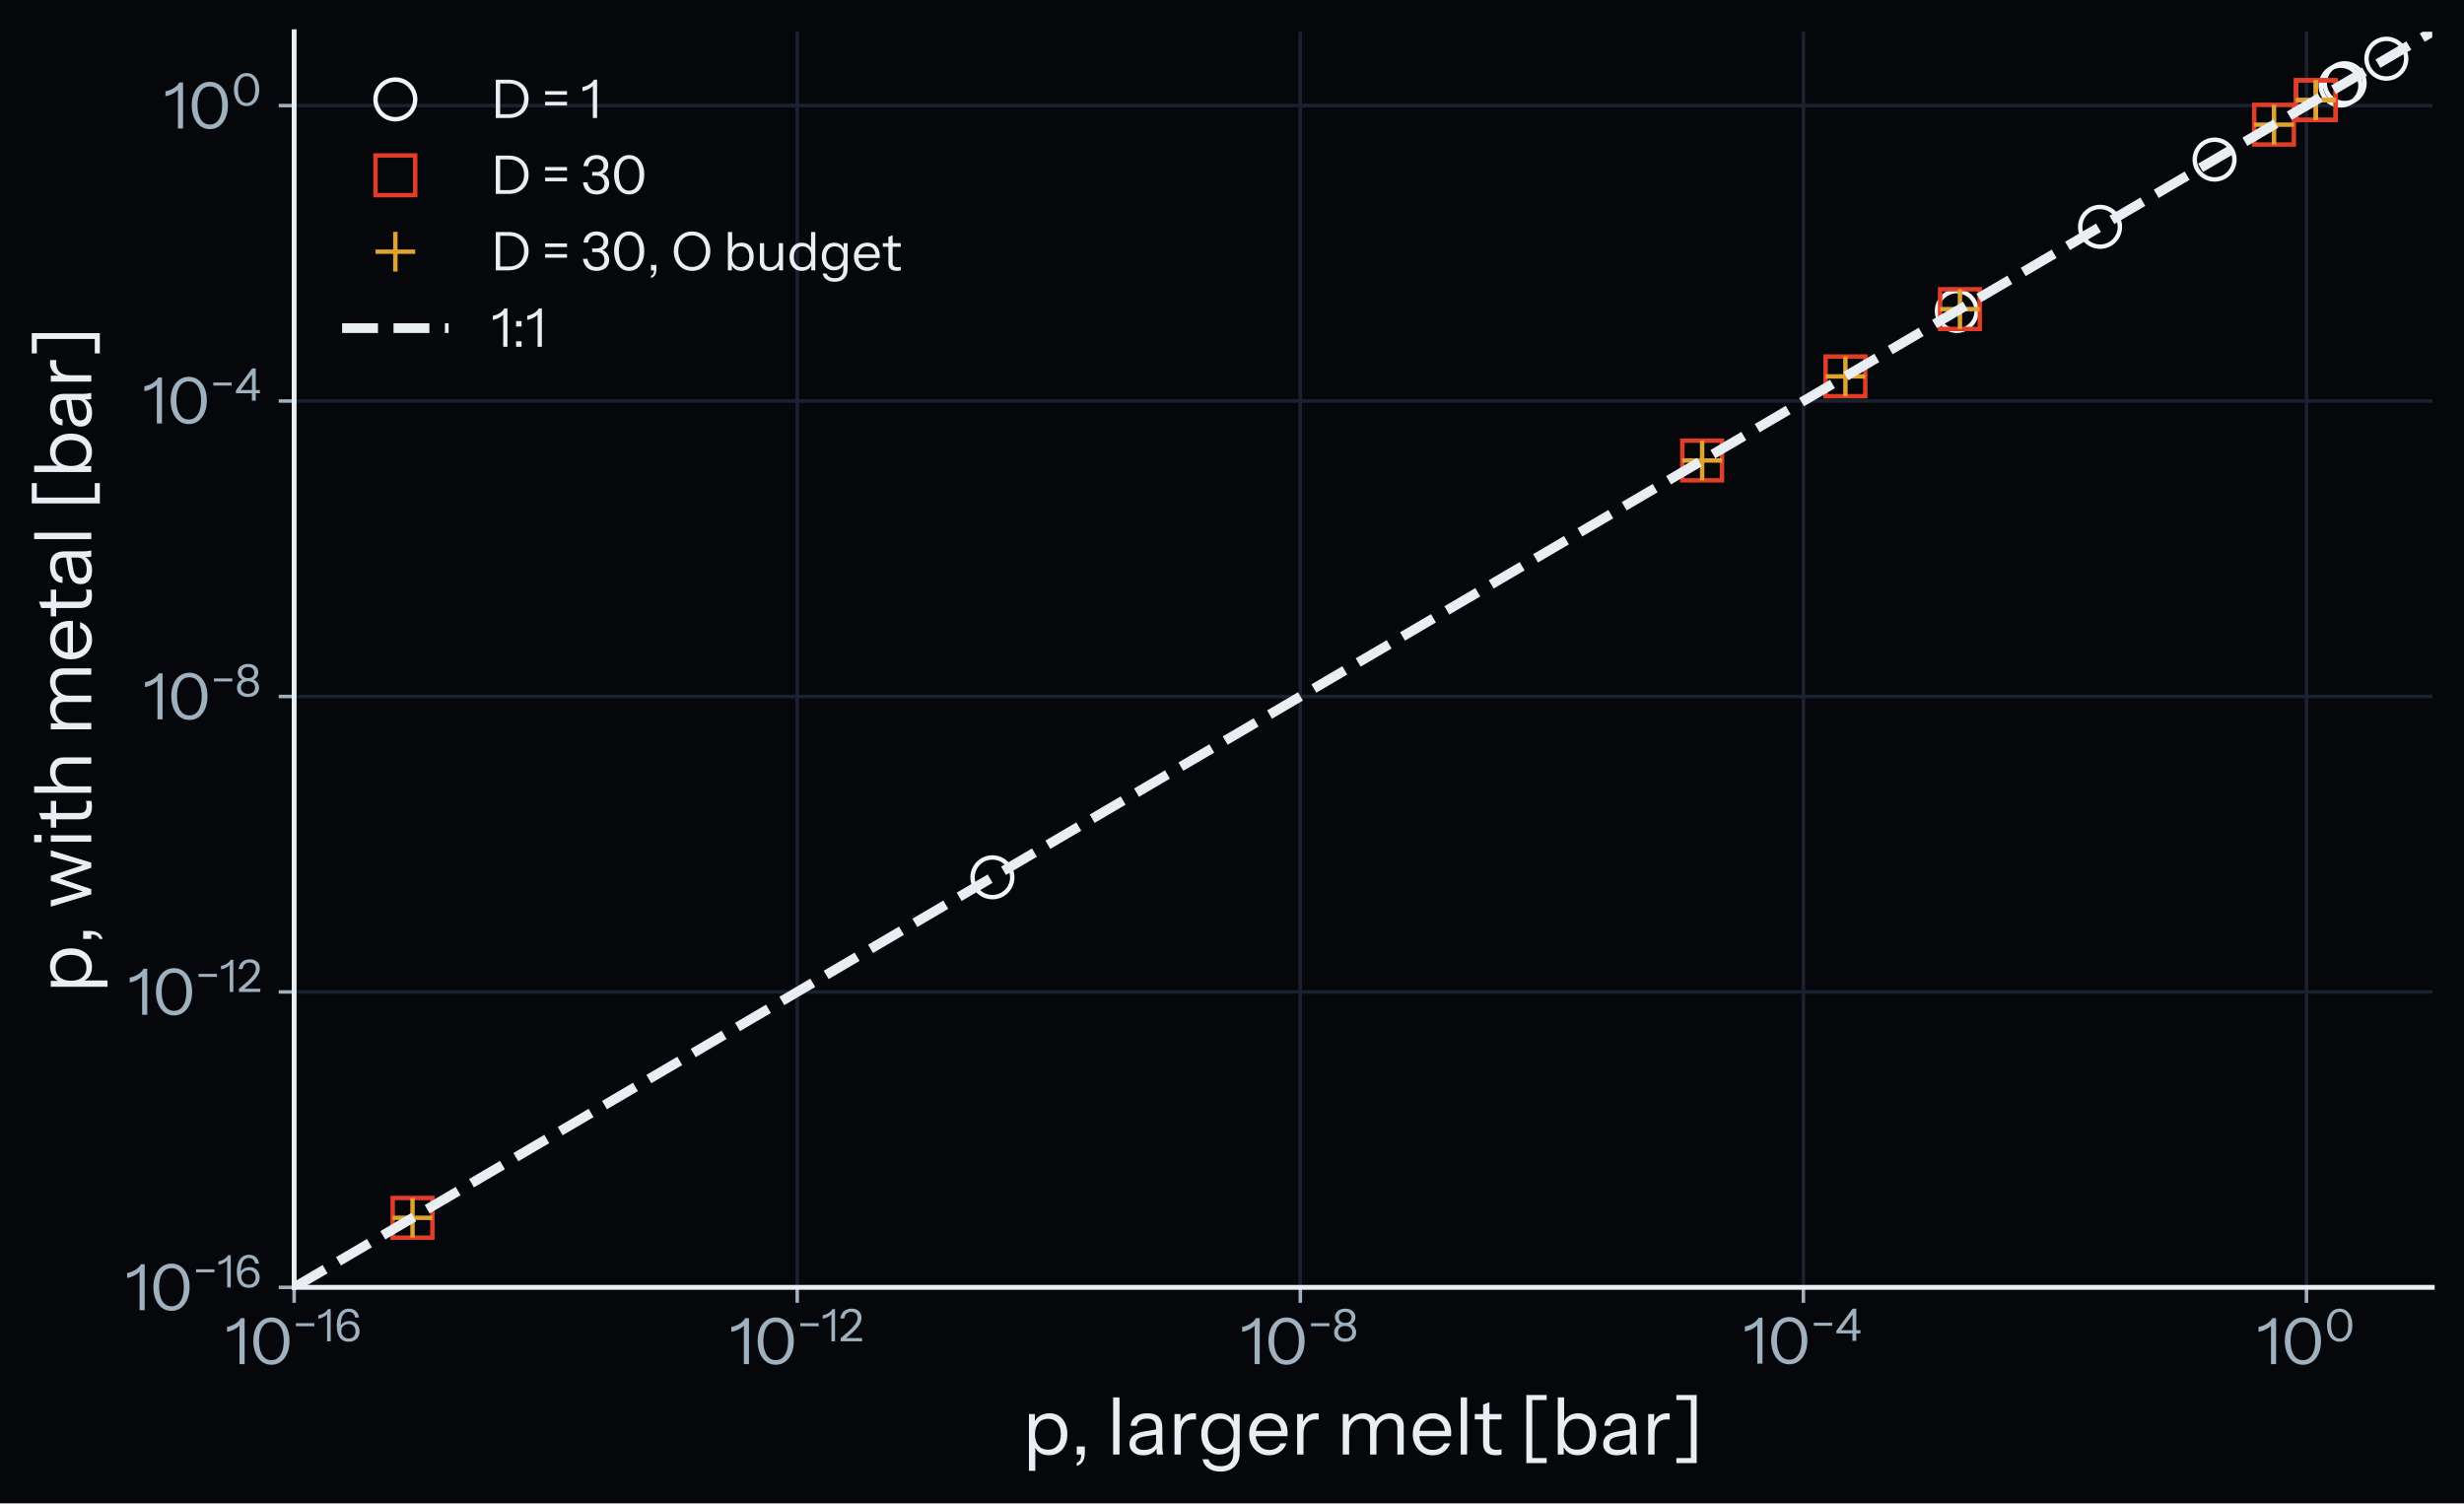
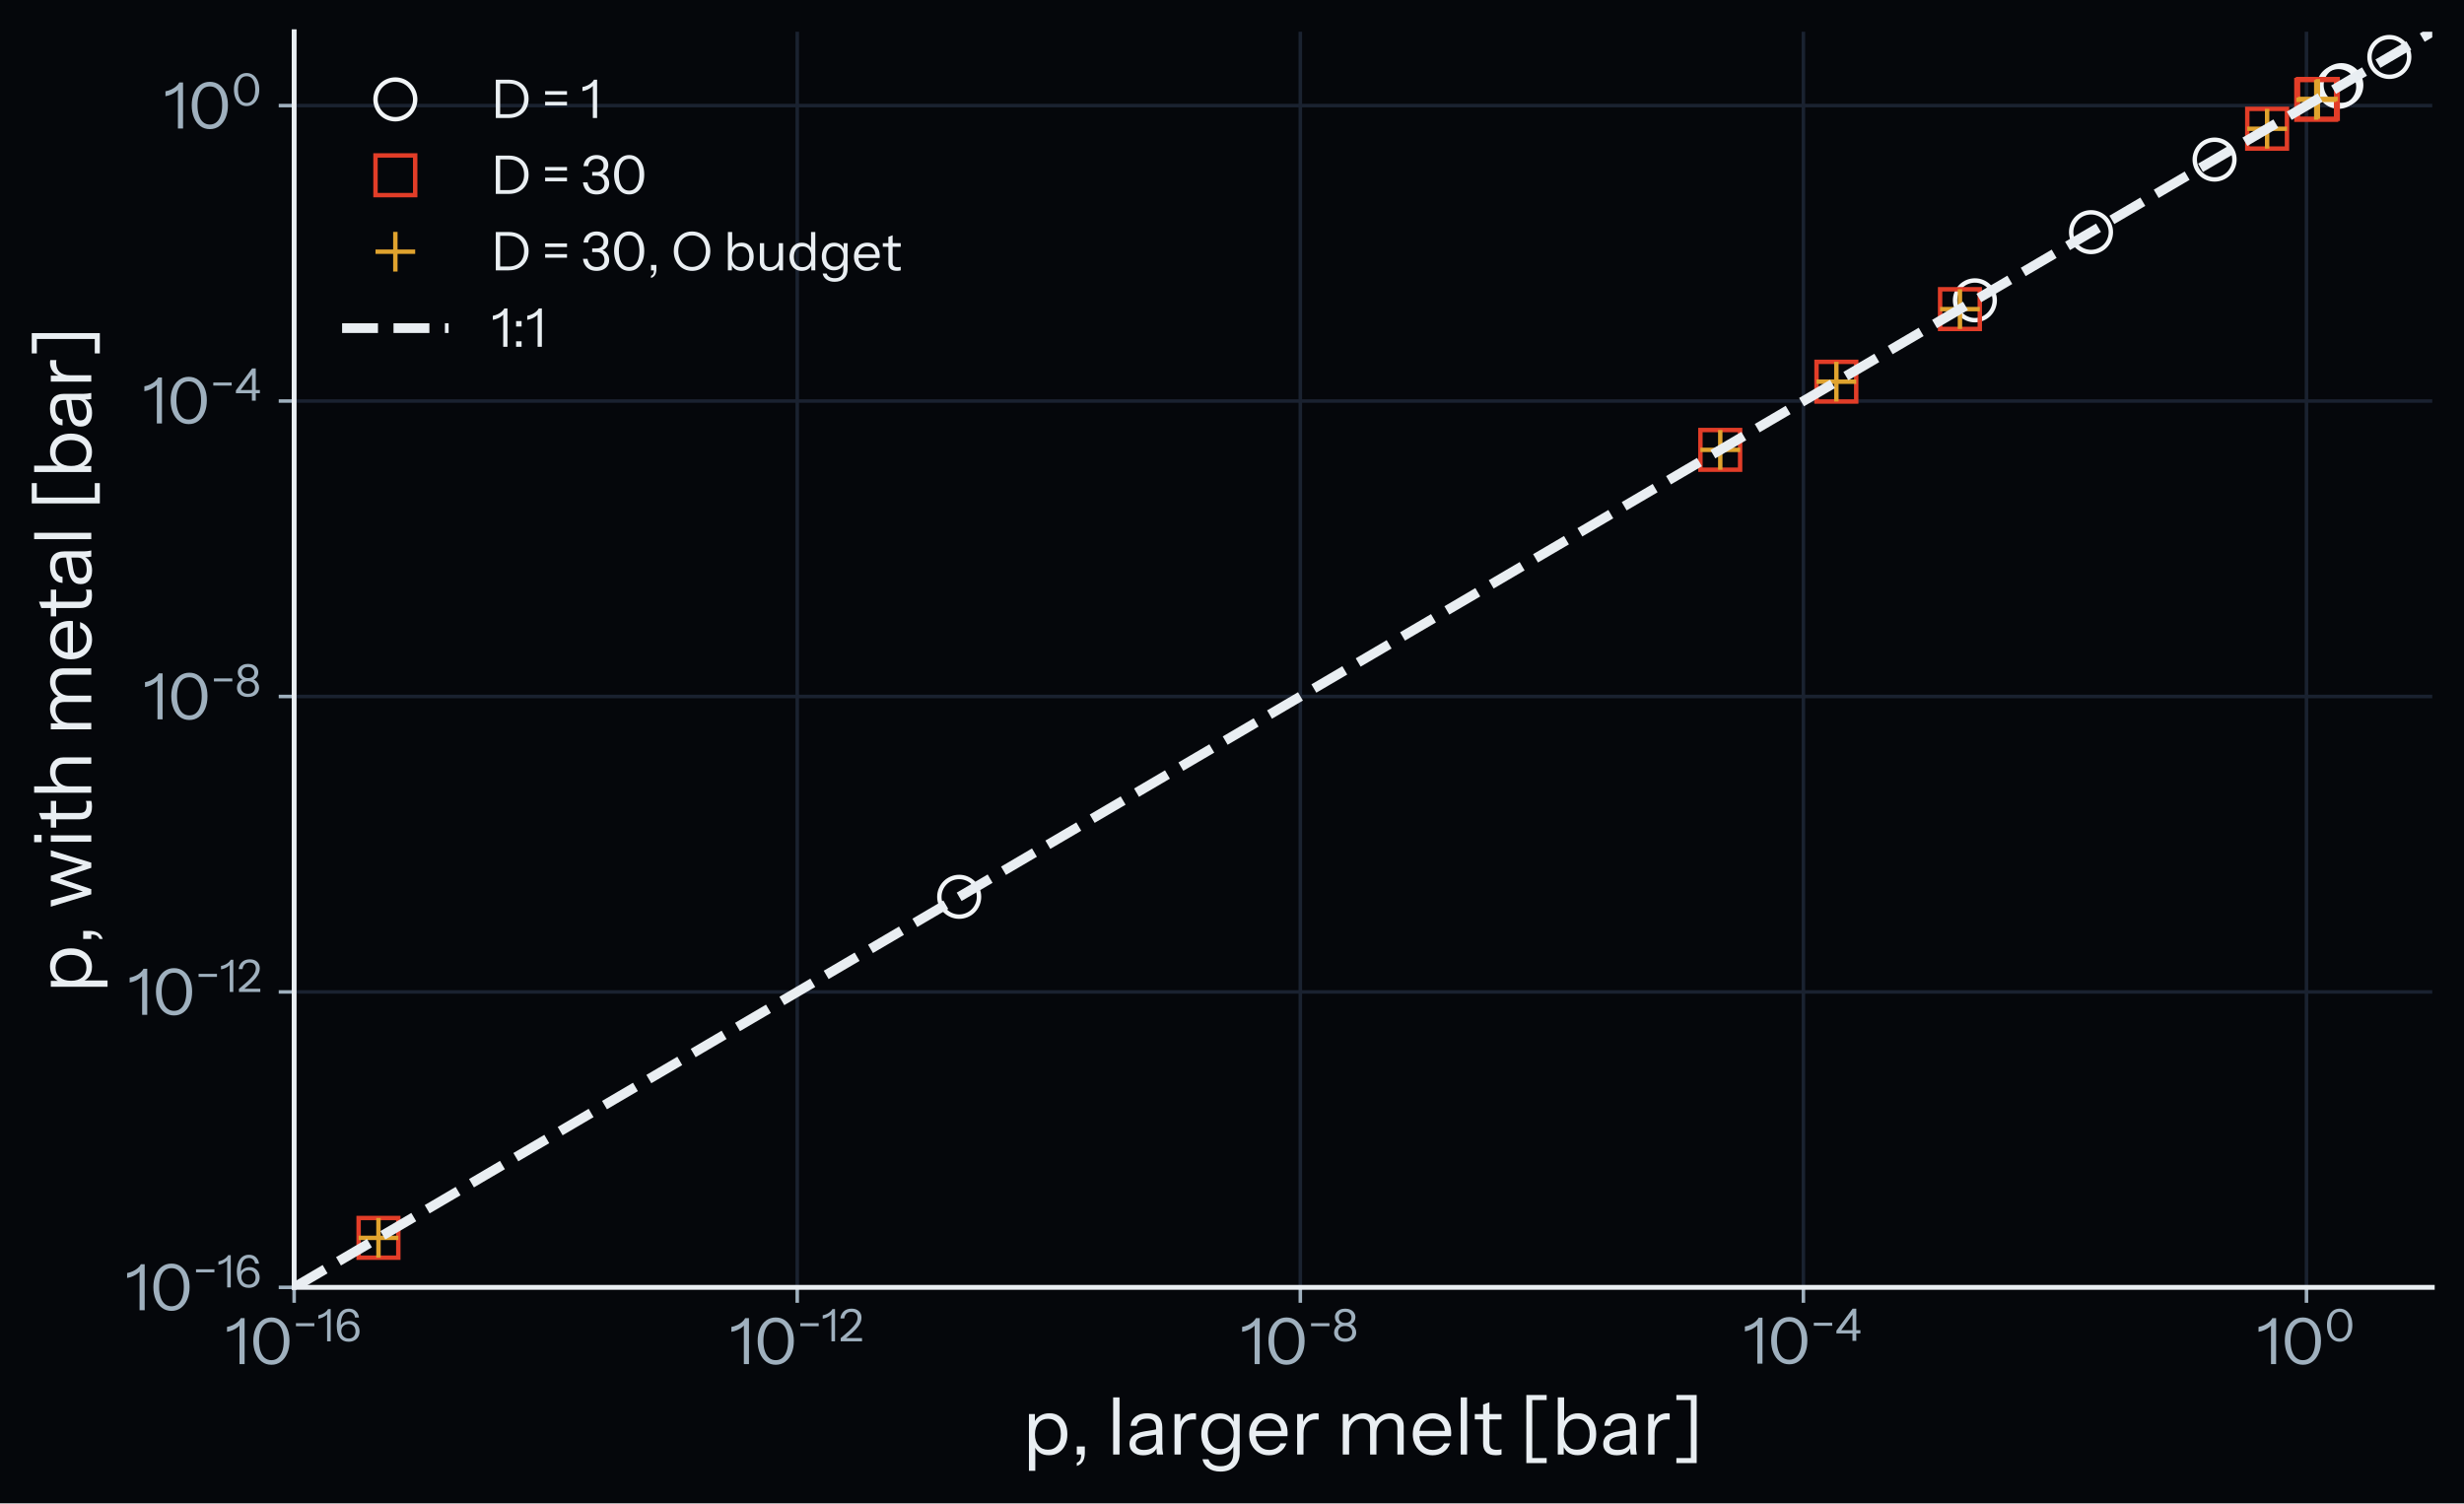
<svg xmlns="http://www.w3.org/2000/svg" xmlns:xlink="http://www.w3.org/1999/xlink" width="558.796pt" height="340.939pt" viewBox="0 0 558.796 340.939" version="1.1">
  <defs>
    <style type="text/css">*{stroke-linejoin: round; stroke-linecap: butt}</style>
  </defs>
  <g id="figure_1">
    <g id="patch_1">
      <path d="M 0 340.939  L 558.796 340.939  L 558.796 0  L 0 0  z " style="fill: #05070b" />
    </g>
    <g id="axes_1">
      <g id="patch_2">
        <path d="M 66.71 291.956  L 551.596 291.956  L 551.596 7.2  L 66.71 7.2  z " style="fill: #05070b" />
      </g>
      <g id="matplotlib.axis_1">
        <g id="xtick_1">
          <g id="line2d_1">
            <path d="M 66.71 291.956  L 66.71 7.2  " clip-path="url(#p25c2a60dd5)" style="fill: none; stroke: #1a2230; stroke-width: 0.8; stroke-linecap: square" />
          </g>
          <g id="line2d_2">
            <defs>
              <path id="m2e974000b8" d="M 0 0  L 0 3.5  " style="stroke: #9fb0be; stroke-width: 0.8" />
            </defs>
            <g>
              <use xlink:href="#m2e974000b8" x="66.71" y="291.956" style="fill: #9fb0be; stroke: #9fb0be; stroke-width: 0.8" />
            </g>
          </g>
          <g id="text_1">
            <g style="fill: #9fb0be" transform="translate(51.05 309.3964) scale(0.145 -0.145)">
              <defs>
                <path id="InstrumentSans-Regular-31" d="M 1440 0  L 1440 4083  L 1574 4051  Q 1498 3878 1280 3705  Q 1062 3533 777 3405  Q 493 3277 192 3232  L 192 3725  Q 493 3776 768 3904  Q 1043 4032 1257 4214  Q 1472 4397 1574 4608  L 1952 4608  L 1952 0  L 1440 0  z " transform="scale(0.015625)" />
                <path id="InstrumentSans-Regular-30" d="M 2131 -64  Q 1587 -64 1180 240  Q 774 544 547 1085  Q 320 1626 320 2323  Q 320 3021 544 3549  Q 768 4077 1177 4374  Q 1587 4672 2131 4672  Q 2675 4672 3081 4374  Q 3488 4077 3715 3549  Q 3942 3021 3942 2323  Q 3942 1619 3715 1081  Q 3488 544 3081 240  Q 2675 -64 2131 -64  z M 2131 397  Q 2522 397 2797 630  Q 3072 864 3219 1296  Q 3366 1728 3366 2330  Q 3366 2925 3222 3347  Q 3078 3770 2803 3990  Q 2528 4211 2131 4211  Q 1734 4211 1459 3987  Q 1184 3763 1040 3344  Q 896 2925 896 2330  Q 896 1728 1043 1293  Q 1190 858 1465 627  Q 1741 397 2131 397  z " transform="scale(0.015625)" />
                <path id="InstrumentSans-Regular-2212" d="M 384 2157  L 384 2592  L 3014 2592  L 3014 2157  L 384 2157  z " transform="scale(0.015625)" />
                <path id="InstrumentSans-Regular-36" d="M 2010 -64  Q 1197 -64 758 528  Q 320 1120 320 2240  Q 320 3014 528 3558  Q 736 4102 1126 4387  Q 1517 4672 2054 4672  Q 2643 4672 3027 4333  Q 3411 3994 3494 3398  L 2931 3398  Q 2874 3795 2640 4003  Q 2406 4211 2048 4211  Q 1478 4211 1187 3724  Q 896 3238 896 2266  L 896 1850  L 749 1907  Q 806 2208 1004 2432  Q 1203 2656 1497 2781  Q 1792 2906 2131 2906  Q 2566 2906 2889 2717  Q 3213 2528 3395 2192  Q 3578 1856 3578 1408  Q 3578 966 3379 633  Q 3181 301 2829 118  Q 2477 -64 2010 -64  z M 2029 397  Q 2464 397 2733 672  Q 3002 947 3002 1414  Q 3002 1901 2742 2179  Q 2483 2458 2016 2458  Q 1568 2458 1270 2195  Q 973 1933 973 1472  Q 973 1152 1110 909  Q 1248 666 1488 531  Q 1728 397 2029 397  z " transform="scale(0.015625)" />
              </defs>
              <use xlink:href="#InstrumentSans-Regular-31" transform="translate(0 0.2)" />
              <use xlink:href="#InstrumentSans-Regular-30" transform="translate(39.09999 0.2)" />
              <use xlink:href="#InstrumentSans-Regular-2212" transform="translate(106.5925 35.9) scale(0.7)" />
              <use xlink:href="#InstrumentSans-Regular-31" transform="translate(143.7625 35.9) scale(0.7)" />
              <use xlink:href="#InstrumentSans-Regular-36" transform="translate(171.1325 35.9) scale(0.7)" />
            </g>
          </g>
        </g>
        <g id="xtick_2">
          <g id="line2d_3">
            <path d="M 180.801 291.956  L 180.801 7.2  " clip-path="url(#p25c2a60dd5)" style="fill: none; stroke: #1a2230; stroke-width: 0.8; stroke-linecap: square" />
          </g>
          <g id="line2d_4">
            <g>
              <use xlink:href="#m2e974000b8" x="180.801" y="291.956" style="fill: #9fb0be; stroke: #9fb0be; stroke-width: 0.8" />
            </g>
          </g>
          <g id="text_2">
            <g style="fill: #9fb0be" transform="translate(165.4307 309.3964) scale(0.145 -0.145)">
              <defs>
                <path id="InstrumentSans-Regular-32" d="M 256 0  L 256 448  Q 947 1018 1411 1446  Q 1875 1875 2153 2208  Q 2432 2541 2550 2819  Q 2669 3098 2669 3366  Q 2669 3763 2432 3987  Q 2195 4211 1779 4211  Q 1350 4211 1088 3968  Q 826 3725 768 3270  L 218 3270  Q 282 3898 701 4285  Q 1120 4672 1818 4672  Q 2464 4672 2848 4326  Q 3232 3981 3232 3379  Q 3232 3053 3107 2726  Q 2982 2400 2697 2041  Q 2413 1683 1949 1251  Q 1485 819 800 275  L 678 461  L 3309 461  L 3309 0  L 256 0  z " transform="scale(0.015625)" />
              </defs>
              <use xlink:href="#InstrumentSans-Regular-31" transform="translate(0 0.2)" />
              <use xlink:href="#InstrumentSans-Regular-30" transform="translate(39.09999 0.2)" />
              <use xlink:href="#InstrumentSans-Regular-2212" transform="translate(106.5925 35.9) scale(0.7)" />
              <use xlink:href="#InstrumentSans-Regular-31" transform="translate(143.7625 35.9) scale(0.7)" />
              <use xlink:href="#InstrumentSans-Regular-32" transform="translate(171.1325 35.9) scale(0.7)" />
            </g>
          </g>
        </g>
        <g id="xtick_3">
          <g id="line2d_5">
            <path d="M 294.891 291.956  L 294.891 7.2  " clip-path="url(#p25c2a60dd5)" style="fill: none; stroke: #1a2230; stroke-width: 0.8; stroke-linecap: square" />
          </g>
          <g id="line2d_6">
            <g>
              <use xlink:href="#m2e974000b8" x="294.891" y="291.956" style="fill: #9fb0be; stroke: #9fb0be; stroke-width: 0.8" />
            </g>
          </g>
          <g id="text_3">
            <g style="fill: #9fb0be" transform="translate(281.2614 309.3964) scale(0.145 -0.145)">
              <defs>
                <path id="InstrumentSans-Regular-38" d="M 1862 -64  Q 1376 -64 1021 109  Q 666 282 474 582  Q 282 883 282 1254  Q 282 1600 435 1881  Q 589 2163 848 2329  Q 1107 2496 1421 2496  L 1434 2362  Q 1139 2362 902 2506  Q 666 2650 531 2899  Q 397 3149 397 3450  Q 397 3808 582 4083  Q 768 4358 1101 4515  Q 1434 4672 1869 4672  Q 2304 4672 2630 4515  Q 2957 4358 3142 4083  Q 3328 3808 3328 3456  Q 3328 3149 3193 2902  Q 3059 2656 2822 2509  Q 2586 2362 2285 2362  L 2304 2496  Q 2624 2496 2880 2329  Q 3136 2163 3289 1881  Q 3443 1600 3443 1254  Q 3443 883 3251 582  Q 3059 282 2704 109  Q 2349 -64 1862 -64  z M 1862 397  Q 2330 397 2602 646  Q 2874 896 2874 1306  Q 2874 1715 2605 1952  Q 2336 2189 1862 2189  Q 1389 2189 1120 1952  Q 851 1715 851 1306  Q 851 896 1123 646  Q 1395 397 1862 397  z M 1862 2637  Q 2285 2637 2525 2848  Q 2765 3059 2765 3411  Q 2765 3776 2515 3993  Q 2266 4211 1862 4211  Q 1453 4211 1206 3993  Q 960 3776 960 3411  Q 960 3059 1203 2848  Q 1446 2637 1862 2637  z " transform="scale(0.015625)" />
              </defs>
              <use xlink:href="#InstrumentSans-Regular-31" transform="translate(0 0.2)" />
              <use xlink:href="#InstrumentSans-Regular-30" transform="translate(39.09999 0.2)" />
              <use xlink:href="#InstrumentSans-Regular-2212" transform="translate(106.5925 35.9) scale(0.7)" />
              <use xlink:href="#InstrumentSans-Regular-38" transform="translate(143.7625 35.9) scale(0.7)" />
            </g>
          </g>
        </g>
        <g id="xtick_4">
          <g id="line2d_7">
            <path d="M 408.982 291.956  L 408.982 7.2  " clip-path="url(#p25c2a60dd5)" style="fill: none; stroke: #1a2230; stroke-width: 0.8; stroke-linecap: square" />
          </g>
          <g id="line2d_8">
            <g>
              <use xlink:href="#m2e974000b8" x="408.982" y="291.956" style="fill: #9fb0be; stroke: #9fb0be; stroke-width: 0.8" />
            </g>
          </g>
          <g id="text_4">
            <g style="fill: #9fb0be" transform="translate(395.2796 309.3964) scale(0.145 -0.145)">
              <defs>
                <path id="InstrumentSans-Regular-34" d="M 2509 0  L 2509 1216  L 2522 1344  L 2522 3974  L 2694 3974  L 749 1312  L 576 1523  L 3648 1523  L 3648 1062  L 218 1062  L 218 1459  L 2534 4608  L 3059 4608  L 3059 0  L 2509 0  z " transform="scale(0.015625)" />
              </defs>
              <use xlink:href="#InstrumentSans-Regular-31" transform="translate(0 0.9)" />
              <use xlink:href="#InstrumentSans-Regular-30" transform="translate(39.09999 0.9)" />
              <use xlink:href="#InstrumentSans-Regular-2212" transform="translate(106.5925 36.6) scale(0.7)" />
              <use xlink:href="#InstrumentSans-Regular-34" transform="translate(143.7625 36.6) scale(0.7)" />
            </g>
          </g>
        </g>
        <g id="xtick_5">
          <g id="line2d_9">
            <path d="M 523.073 291.956  L 523.073 7.2  " clip-path="url(#p25c2a60dd5)" style="fill: none; stroke: #1a2230; stroke-width: 0.8; stroke-linecap: square" />
          </g>
          <g id="line2d_10">
            <g>
              <use xlink:href="#m2e974000b8" x="523.073" y="291.956" style="fill: #9fb0be; stroke: #9fb0be; stroke-width: 0.8" />
            </g>
          </g>
          <g id="text_5">
            <g style="fill: #9fb0be" transform="translate(511.7628 309.3964) scale(0.145 -0.145)">
              <use xlink:href="#InstrumentSans-Regular-31" transform="translate(0 0.2)" />
              <use xlink:href="#InstrumentSans-Regular-30" transform="translate(39.09999 0.2)" />
              <use xlink:href="#InstrumentSans-Regular-30" transform="translate(106.5925 35.9) scale(0.7)" />
            </g>
          </g>
        </g>
        <g id="text_6">
          <g style="fill: #e9eef2" transform="translate(231.9075 329.8689) scale(0.18 -0.18)">
            <defs>
              <path id="InstrumentSans-Regular-70" d="M 2125 -58  Q 1664 -58 1350 166  Q 1037 390 922 800  L 1024 813  L 1024 -1312  L 512 -1312  L 512 3264  L 992 3264  L 992 2502  L 922 2522  Q 1043 2899 1382 3113  Q 1722 3328 2170 3328  Q 2605 3328 2928 3117  Q 3251 2906 3430 2528  Q 3610 2150 3610 1645  Q 3610 1133 3424 749  Q 3238 365 2905 153  Q 2573 -58 2125 -58  z M 2048 390  Q 2534 390 2809 726  Q 3085 1062 3085 1645  Q 3085 2221 2809 2550  Q 2534 2880 2048 2880  Q 1562 2880 1280 2544  Q 998 2208 998 1626  Q 998 1056 1280 723  Q 1562 390 2048 390  z " transform="scale(0.015625)" />
              <path id="InstrumentSans-Regular-2c" d="M 493 -922  L 493 -659  Q 678 -589 761 -438  Q 845 -288 845 19  L 1043 0  L 493 0  L 493 653  L 1139 653  L 1139 134  Q 1139 -275 985 -544  Q 832 -813 493 -922  z " transform="scale(0.015625)" />
              <path id="InstrumentSans-Regular-20" transform="scale(0.015625)" />
              <path id="InstrumentSans-Regular-6c" d="M 512 0  L 512 4608  L 1024 4608  L 1024 0  L 512 0  z " transform="scale(0.015625)" />
              <path id="InstrumentSans-Regular-61" d="M 2515 0  Q 2490 109 2480 249  Q 2470 390 2470 608  L 2438 608  L 2438 2170  Q 2438 2541 2268 2717  Q 2099 2893 1722 2893  Q 1350 2893 1129 2742  Q 909 2592 883 2317  L 390 2317  Q 422 2790 787 3059  Q 1152 3328 1741 3328  Q 2349 3328 2643 3040  Q 2938 2752 2938 2176  L 2938 608  Q 2938 467 2957 316  Q 2976 166 3008 0  L 2515 0  z M 1395 -64  Q 890 -64 592 182  Q 294 429 294 858  Q 294 1286 588 1523  Q 883 1760 1446 1856  L 2586 2048  L 2586 1626  L 1523 1459  Q 1165 1402 979 1267  Q 794 1133 794 877  Q 794 627 963 499  Q 1133 371 1466 371  Q 1894 371 2166 566  Q 2438 762 2438 1075  L 2522 621  Q 2419 294 2121 115  Q 1824 -64 1395 -64  z " transform="scale(0.015625)" />
              <path id="InstrumentSans-Regular-72" d="M 512 0  L 512 3264  L 992 3264  L 992 2432  L 1024 2432  L 1024 0  L 512 0  z M 1024 1702  L 941 2477  Q 1056 2893 1350 3110  Q 1645 3328 2029 3328  Q 2189 3328 2246 3302  L 2246 2810  Q 2214 2822 2156 2825  Q 2099 2829 2016 2829  Q 1530 2829 1277 2537  Q 1024 2246 1024 1702  z " transform="scale(0.015625)" />
              <path id="InstrumentSans-Regular-67" d="M 1811 -1376  Q 1229 -1376 841 -1104  Q 454 -832 371 -384  L 858 -384  Q 928 -640 1174 -790  Q 1421 -941 1843 -941  Q 2342 -941 2598 -669  Q 2854 -397 2854 128  L 2854 826  L 2918 813  Q 2810 442 2483 221  Q 2157 0 1709 0  Q 1280 0 953 208  Q 627 416 448 787  Q 269 1158 269 1651  Q 269 2150 454 2528  Q 640 2906 976 3114  Q 1312 3322 1760 3322  Q 2221 3322 2531 3098  Q 2842 2874 2944 2458  L 2886 2451  L 2886 3264  L 3366 3264  L 3366 128  Q 3366 -570 2950 -973  Q 2534 -1376 1811 -1376  z M 1837 442  Q 2317 442 2598 774  Q 2880 1107 2880 1677  Q 2880 2234 2598 2557  Q 2317 2880 1837 2880  Q 1350 2880 1072 2553  Q 794 2227 794 1658  Q 794 1101 1075 771  Q 1357 442 1837 442  z " transform="scale(0.015625)" />
              <path id="InstrumentSans-Regular-65" d="M 1850 -64  Q 1382 -64 1024 157  Q 666 378 461 762  Q 256 1146 256 1645  Q 256 2144 457 2525  Q 659 2906 1024 3117  Q 1389 3328 1862 3328  Q 2317 3328 2653 3129  Q 2989 2931 3171 2572  Q 3354 2214 3354 1728  Q 3354 1664 3350 1606  Q 3347 1549 3334 1478  L 640 1478  L 640 1907  L 3021 1907  L 2854 1670  Q 2854 2259 2595 2576  Q 2336 2893 1862 2893  Q 1376 2893 1078 2557  Q 781 2221 781 1651  Q 781 1069 1078 720  Q 1376 371 1875 371  Q 2189 371 2425 508  Q 2662 646 2771 902  L 3258 902  Q 3098 454 2723 195  Q 2349 -64 1850 -64  z " transform="scale(0.015625)" />
              <path id="InstrumentSans-Regular-6d" d="M 512 0  L 512 3264  L 992 3264  L 992 2496  L 1024 2496  L 1024 0  L 512 0  z M 2714 0  L 2714 2163  Q 2714 2534 2547 2707  Q 2381 2880 2067 2880  Q 1773 2880 1536 2739  Q 1299 2598 1161 2348  Q 1024 2099 1024 1766  L 941 2541  Q 1107 2906 1440 3117  Q 1773 3328 2163 3328  Q 2637 3328 2931 3049  Q 3226 2771 3226 2298  L 3226 0  L 2714 0  z M 4915 0  L 4915 2163  Q 4915 2534 4748 2707  Q 4582 2880 4269 2880  Q 3974 2880 3737 2739  Q 3501 2598 3363 2348  Q 3226 2099 3226 1766  L 3098 2541  Q 3264 2906 3609 3117  Q 3955 3328 4352 3328  Q 4826 3328 5126 3049  Q 5427 2771 5427 2298  L 5427 0  L 4915 0  z " transform="scale(0.015625)" />
              <path id="InstrumentSans-Regular-74" d="M 1818 -58  Q 1274 -58 1027 188  Q 781 435 781 902  L 781 4026  L 1293 4218  L 1293 909  Q 1293 634 1433 506  Q 1574 378 1894 378  Q 2022 378 2115 394  Q 2208 410 2266 435  L 2266 0  Q 2202 -26 2083 -42  Q 1965 -58 1818 -58  z M 109 2829  L 109 3264  L 2266 3264  L 2266 2829  L 109 2829  z " transform="scale(0.015625)" />
              <path id="InstrumentSans-Regular-5b" d="M 576 -691  L 576 4800  L 2214 4800  L 2214 4390  L 1050 4390  L 1050 -282  L 2214 -282  L 2214 -691  L 576 -691  z " transform="scale(0.015625)" />
              <path id="InstrumentSans-Regular-62" d="M 2125 -58  Q 1664 -58 1350 166  Q 1037 390 922 800  L 992 813  L 992 0  L 512 0  L 512 4608  L 1024 4608  L 1024 2502  L 954 2522  Q 1075 2899 1398 3113  Q 1722 3328 2170 3328  Q 2605 3328 2928 3117  Q 3251 2906 3430 2528  Q 3610 2150 3610 1645  Q 3610 1133 3424 749  Q 3238 365 2905 153  Q 2573 -58 2125 -58  z M 2048 390  Q 2534 390 2809 726  Q 3085 1062 3085 1645  Q 3085 2221 2809 2550  Q 2534 2880 2048 2880  Q 1562 2880 1280 2544  Q 998 2208 998 1626  Q 998 1056 1280 723  Q 1562 390 2048 390  z " transform="scale(0.015625)" />
              <path id="InstrumentSans-Regular-5d" d="M 2022 4800  L 2022 -691  L 384 -691  L 384 -282  L 1549 -282  L 1549 4390  L 384 4390  L 384 4800  L 2022 4800  z " transform="scale(0.015625)" />
            </defs>
            <use xlink:href="#InstrumentSans-Regular-70" />
            <use xlink:href="#InstrumentSans-Regular-2c" transform="translate(60.59999 0)" />
            <use xlink:href="#InstrumentSans-Regular-20" transform="translate(86.09998 0)" />
            <use xlink:href="#InstrumentSans-Regular-6c" transform="translate(106.1 0)" />
            <use xlink:href="#InstrumentSans-Regular-61" transform="translate(130.0999 0)" />
            <use xlink:href="#InstrumentSans-Regular-72" transform="translate(183.3999 0)" />
            <use xlink:href="#InstrumentSans-Regular-67" transform="translate(220.8999 0)" />
            <use xlink:href="#InstrumentSans-Regular-65" transform="translate(281.4999 0)" />
            <use xlink:href="#InstrumentSans-Regular-72" transform="translate(337.8999 0)" />
            <use xlink:href="#InstrumentSans-Regular-20" transform="translate(375.3999 0)" />
            <use xlink:href="#InstrumentSans-Regular-6d" transform="translate(395.3999 0)" />
            <use xlink:href="#InstrumentSans-Regular-65" transform="translate(487.5999 0)" />
            <use xlink:href="#InstrumentSans-Regular-6c" transform="translate(543.9998 0)" />
            <use xlink:href="#InstrumentSans-Regular-74" transform="translate(567.9998 0)" />
            <use xlink:href="#InstrumentSans-Regular-20" transform="translate(605.6998 0)" />
            <use xlink:href="#InstrumentSans-Regular-5b" transform="translate(625.6998 0)" />
            <use xlink:href="#InstrumentSans-Regular-62" transform="translate(666.2998 0)" />
            <use xlink:href="#InstrumentSans-Regular-61" transform="translate(726.8998 0)" />
            <use xlink:href="#InstrumentSans-Regular-72" transform="translate(780.1998 0)" />
            <use xlink:href="#InstrumentSans-Regular-5d" transform="translate(817.6998 0)" />
          </g>
        </g>
      </g>
      <g id="matplotlib.axis_2">
        <g id="ytick_1">
          <g id="line2d_11">
            <path d="M 66.71 291.956  L 551.596 291.956  " clip-path="url(#p25c2a60dd5)" style="fill: none; stroke: #1a2230; stroke-width: 0.8; stroke-linecap: square" />
          </g>
          <g id="line2d_12">
            <defs>
              <path id="m2f46859ac6" d="M 0 0  L -3.5 0  " style="stroke: #9fb0be; stroke-width: 0.8" />
            </defs>
            <g>
              <use xlink:href="#m2f46859ac6" x="66.71" y="291.956" style="fill: #9fb0be; stroke: #9fb0be; stroke-width: 0.8" />
            </g>
          </g>
          <g id="text_7">
            <g style="fill: #9fb0be" transform="translate(28.39 297.1764) scale(0.145 -0.145)">
              <use xlink:href="#InstrumentSans-Regular-31" transform="translate(0 0.2)" />
              <use xlink:href="#InstrumentSans-Regular-30" transform="translate(39.09999 0.2)" />
              <use xlink:href="#InstrumentSans-Regular-2212" transform="translate(106.5925 35.9) scale(0.7)" />
              <use xlink:href="#InstrumentSans-Regular-31" transform="translate(143.7625 35.9) scale(0.7)" />
              <use xlink:href="#InstrumentSans-Regular-36" transform="translate(171.1325 35.9) scale(0.7)" />
            </g>
          </g>
        </g>
        <g id="ytick_2">
          <g id="line2d_13">
            <path d="M 66.71 224.955  L 551.596 224.955  " clip-path="url(#p25c2a60dd5)" style="fill: none; stroke: #1a2230; stroke-width: 0.8; stroke-linecap: square" />
          </g>
          <g id="line2d_14">
            <g>
              <use xlink:href="#m2f46859ac6" x="66.71" y="224.955" style="fill: #9fb0be; stroke: #9fb0be; stroke-width: 0.8" />
            </g>
          </g>
          <g id="text_8">
            <g style="fill: #9fb0be" transform="translate(28.97 230.1749) scale(0.145 -0.145)">
              <use xlink:href="#InstrumentSans-Regular-31" transform="translate(0 0.2)" />
              <use xlink:href="#InstrumentSans-Regular-30" transform="translate(39.09999 0.2)" />
              <use xlink:href="#InstrumentSans-Regular-2212" transform="translate(106.5925 35.9) scale(0.7)" />
              <use xlink:href="#InstrumentSans-Regular-31" transform="translate(143.7625 35.9) scale(0.7)" />
              <use xlink:href="#InstrumentSans-Regular-32" transform="translate(171.1325 35.9) scale(0.7)" />
            </g>
          </g>
        </g>
        <g id="ytick_3">
          <g id="line2d_15">
            <path d="M 66.71 157.953  L 551.596 157.953  " clip-path="url(#p25c2a60dd5)" style="fill: none; stroke: #1a2230; stroke-width: 0.8; stroke-linecap: square" />
          </g>
          <g id="line2d_16">
            <g>
              <use xlink:href="#m2f46859ac6" x="66.71" y="157.953" style="fill: #9fb0be; stroke: #9fb0be; stroke-width: 0.8" />
            </g>
          </g>
          <g id="text_9">
            <g style="fill: #9fb0be" transform="translate(32.45 163.1734) scale(0.145 -0.145)">
              <use xlink:href="#InstrumentSans-Regular-31" transform="translate(0 0.2)" />
              <use xlink:href="#InstrumentSans-Regular-30" transform="translate(39.09999 0.2)" />
              <use xlink:href="#InstrumentSans-Regular-2212" transform="translate(106.5925 35.9) scale(0.7)" />
              <use xlink:href="#InstrumentSans-Regular-38" transform="translate(143.7625 35.9) scale(0.7)" />
            </g>
          </g>
        </g>
        <g id="ytick_4">
          <g id="line2d_17">
            <path d="M 66.71 90.952  L 551.596 90.952  " clip-path="url(#p25c2a60dd5)" style="fill: none; stroke: #1a2230; stroke-width: 0.8; stroke-linecap: square" />
          </g>
          <g id="line2d_18">
            <g>
              <use xlink:href="#m2f46859ac6" x="66.71" y="90.952" style="fill: #9fb0be; stroke: #9fb0be; stroke-width: 0.8" />
            </g>
          </g>
          <g id="text_10">
            <g style="fill: #9fb0be" transform="translate(32.305 96.17187) scale(0.145 -0.145)">
              <use xlink:href="#InstrumentSans-Regular-31" transform="translate(0 0.9)" />
              <use xlink:href="#InstrumentSans-Regular-30" transform="translate(39.09999 0.9)" />
              <use xlink:href="#InstrumentSans-Regular-2212" transform="translate(106.5925 36.6) scale(0.7)" />
              <use xlink:href="#InstrumentSans-Regular-34" transform="translate(143.7625 36.6) scale(0.7)" />
            </g>
          </g>
        </g>
        <g id="ytick_5">
          <g id="line2d_19">
            <path d="M 66.71 23.95  L 551.596 23.95  " clip-path="url(#p25c2a60dd5)" style="fill: none; stroke: #1a2230; stroke-width: 0.8; stroke-linecap: square" />
          </g>
          <g id="line2d_20">
            <g>
              <use xlink:href="#m2f46859ac6" x="66.71" y="23.95" style="fill: #9fb0be; stroke: #9fb0be; stroke-width: 0.8" />
            </g>
          </g>
          <g id="text_11">
            <g style="fill: #9fb0be" transform="translate(37.09 29.17037) scale(0.145 -0.145)">
              <use xlink:href="#InstrumentSans-Regular-31" transform="translate(0 0.2)" />
              <use xlink:href="#InstrumentSans-Regular-30" transform="translate(39.09999 0.2)" />
              <use xlink:href="#InstrumentSans-Regular-30" transform="translate(106.5925 35.9) scale(0.7)" />
            </g>
          </g>
        </g>
        <g id="text_12">
          <g style="fill: #e9eef2" transform="translate(20.7 225.2316) rotate(-90) scale(0.18 -0.18)">
            <defs>
              <path id="InstrumentSans-Regular-77" d="M 1178 0  L 179 3264  L 698 3264  L 1466 467  L 1338 467  L 2259 3264  L 2675 3264  L 3603 467  L 3475 467  L 4237 3264  L 4730 3264  L 3731 0  L 3315 0  L 2394 2733  L 2528 2733  L 1594 0  L 1178 0  z " transform="scale(0.015625)" />
              <path id="InstrumentSans-Regular-69" d="M 512 0  L 512 3264  L 1024 3264  L 1024 0  L 512 0  z M 472 4006  L 472 4608  L 1061 4608  L 1061 4006  L 472 4006  z " transform="scale(0.015625)" />
              <path id="InstrumentSans-Regular-68" d="M 512 0  L 512 4608  L 1024 4608  L 1024 0  L 512 0  z M 2848 0  L 2848 2138  Q 2848 2509 2662 2694  Q 2477 2880 2112 2880  Q 1792 2880 1545 2739  Q 1299 2598 1161 2348  Q 1024 2099 1024 1766  L 941 2541  Q 1107 2906 1449 3117  Q 1792 3328 2227 3328  Q 2739 3328 3049 3037  Q 3360 2746 3360 2272  L 3360 0  L 2848 0  z " transform="scale(0.015625)" />
            </defs>
            <use xlink:href="#InstrumentSans-Regular-70" />
            <use xlink:href="#InstrumentSans-Regular-2c" transform="translate(60.59999 0)" />
            <use xlink:href="#InstrumentSans-Regular-20" transform="translate(86.09998 0)" />
            <use xlink:href="#InstrumentSans-Regular-77" transform="translate(106.1 0)" />
            <use xlink:href="#InstrumentSans-Regular-69" transform="translate(182.7999 0)" />
            <use xlink:href="#InstrumentSans-Regular-74" transform="translate(206.7999 0)" />
            <use xlink:href="#InstrumentSans-Regular-68" transform="translate(244.4999 0)" />
            <use xlink:href="#InstrumentSans-Regular-20" transform="translate(304.3999 0)" />
            <use xlink:href="#InstrumentSans-Regular-6d" transform="translate(324.3999 0)" />
            <use xlink:href="#InstrumentSans-Regular-65" transform="translate(416.5999 0)" />
            <use xlink:href="#InstrumentSans-Regular-74" transform="translate(472.9999 0)" />
            <use xlink:href="#InstrumentSans-Regular-61" transform="translate(510.6999 0)" />
            <use xlink:href="#InstrumentSans-Regular-6c" transform="translate(563.9999 0)" />
            <use xlink:href="#InstrumentSans-Regular-20" transform="translate(587.9998 0)" />
            <use xlink:href="#InstrumentSans-Regular-5b" transform="translate(607.9998 0)" />
            <use xlink:href="#InstrumentSans-Regular-62" transform="translate(648.5998 0)" />
            <use xlink:href="#InstrumentSans-Regular-61" transform="translate(709.1998 0)" />
            <use xlink:href="#InstrumentSans-Regular-72" transform="translate(762.4998 0)" />
            <use xlink:href="#InstrumentSans-Regular-5d" transform="translate(799.9998 0)" />
          </g>
        </g>
      </g>
      <g id="line2d_21">
        <defs>
          <path id="m09edb10633" d="M 0 4.5  C 1.193 4.5 2.338 4.026 3.182 3.182  C 4.026 2.338 4.5 1.193 4.5 0  C 4.5 -1.193 4.026 -2.338 3.182 -3.182  C 2.338 -4.026 1.193 -4.5 0 -4.5  C -1.193 -4.5 -2.338 -4.026 -3.182 -3.182  C -4.026 -2.338 -4.5 -1.193 -4.5 0  C -4.5 1.193 -4.026 2.338 -3.182 3.182  C -2.338 4.026 -1.193 4.5 0 4.5  z " style="stroke: #f2f5f7" />
        </defs>
        <g clip-path="url(#p25c2a60dd5)">
          <use xlink:href="#m09edb10633" x="502.233" y="36.189" style="fill-opacity: 0; stroke: #f2f5f7" />
-           <use xlink:href="#m09edb10633" x="541.187" y="13.313" style="fill-opacity: 0; stroke: #f2f5f7" />
-           <use xlink:href="#m09edb10633" x="530.816" y="19.403" style="fill-opacity: 0; stroke: #f2f5f7" />
-           <use xlink:href="#m09edb10633" x="443.775" y="70.519" style="fill-opacity: 0; stroke: #f2f5f7" />
-           <use xlink:href="#m09edb10633" x="476.259" y="51.442" style="fill-opacity: 0; stroke: #f2f5f7" />
-           <use xlink:href="#m09edb10633" x="531.727" y="18.868" style="fill-opacity: 0; stroke: #f2f5f7" />
-           <use xlink:href="#m09edb10633" x="225.065" y="198.96" style="fill-opacity: 0; stroke: #f2f5f7" />
+           <use xlink:href="#m09edb10633" x="541.861" y="12.917" style="fill-opacity: 0; stroke: #f2f5f7" />
+           <use xlink:href="#m09edb10633" x="530.977" y="19.309" style="fill-opacity: 0; stroke: #f2f5f7" />
+           <use xlink:href="#m09edb10633" x="447.877" y="68.11" style="fill-opacity: 0; stroke: #f2f5f7" />
+           <use xlink:href="#m09edb10633" x="474.207" y="52.648" style="fill-opacity: 0; stroke: #f2f5f7" />
+           <use xlink:href="#m09edb10633" x="530.348" y="19.678" style="fill-opacity: 0; stroke: #f2f5f7" />
+           <use xlink:href="#m09edb10633" x="217.529" y="203.385" style="fill-opacity: 0; stroke: #f2f5f7" />
        </g>
      </g>
      <g id="line2d_22">
        <defs>
          <path id="m73885210bb" d="M -4.5 4.5  L 4.5 4.5  L 4.5 -4.5  L -4.5 -4.5  z " style="stroke: #e23d28; stroke-linejoin: miter" />
        </defs>
        <g clip-path="url(#p25c2a60dd5)">
          <use xlink:href="#m73885210bb" x="444.485" y="70.102" style="fill-opacity: 0; stroke: #e23d28; stroke-linejoin: miter" />
-           <use xlink:href="#m73885210bb" x="525.174" y="22.717" style="fill-opacity: 0; stroke: #e23d28; stroke-linejoin: miter" />
-           <use xlink:href="#m73885210bb" x="525.22" y="22.689" style="fill-opacity: 0; stroke: #e23d28; stroke-linejoin: miter" />
-           <use xlink:href="#m73885210bb" x="386.023" y="104.435" style="fill-opacity: 0; stroke: #e23d28; stroke-linejoin: miter" />
-           <use xlink:href="#m73885210bb" x="418.511" y="85.356" style="fill-opacity: 0; stroke: #e23d28; stroke-linejoin: miter" />
-           <use xlink:href="#m73885210bb" x="515.714" y="28.272" style="fill-opacity: 0; stroke: #e23d28; stroke-linejoin: miter" />
-           <use xlink:href="#m73885210bb" x="93.556" y="276.19" style="fill-opacity: 0; stroke: #e23d28; stroke-linejoin: miter" />
+           <use xlink:href="#m73885210bb" x="525.658" y="22.432" style="fill-opacity: 0; stroke: #e23d28; stroke-linejoin: miter" />
+           <use xlink:href="#m73885210bb" x="525.289" y="22.649" style="fill-opacity: 0; stroke: #e23d28; stroke-linejoin: miter" />
+           <use xlink:href="#m73885210bb" x="390.128" y="102.024" style="fill-opacity: 0; stroke: #e23d28; stroke-linejoin: miter" />
+           <use xlink:href="#m73885210bb" x="416.459" y="86.561" style="fill-opacity: 0; stroke: #e23d28; stroke-linejoin: miter" />
+           <use xlink:href="#m73885210bb" x="514.146" y="29.193" style="fill-opacity: 0; stroke: #e23d28; stroke-linejoin: miter" />
+           <use xlink:href="#m73885210bb" x="85.83" y="280.728" style="fill-opacity: 0; stroke: #e23d28; stroke-linejoin: miter" />
        </g>
      </g>
      <g id="line2d_23">
        <defs>
          <path id="m2d4f981ff2" d="M -4.5 0  L 4.5 0  M 0 4.5  L 0 -4.5  " style="stroke: #e0a32e" />
        </defs>
        <g clip-path="url(#p25c2a60dd5)">
          <use xlink:href="#m2d4f981ff2" x="444.485" y="70.102" style="fill-opacity: 0; stroke: #e0a32e" />
-           <use xlink:href="#m2d4f981ff2" x="525.174" y="22.717" style="fill-opacity: 0; stroke: #e0a32e" />
-           <use xlink:href="#m2d4f981ff2" x="525.22" y="22.689" style="fill-opacity: 0; stroke: #e0a32e" />
-           <use xlink:href="#m2d4f981ff2" x="386.023" y="104.435" style="fill-opacity: 0; stroke: #e0a32e" />
-           <use xlink:href="#m2d4f981ff2" x="418.511" y="85.356" style="fill-opacity: 0; stroke: #e0a32e" />
-           <use xlink:href="#m2d4f981ff2" x="515.714" y="28.272" style="fill-opacity: 0; stroke: #e0a32e" />
-           <use xlink:href="#m2d4f981ff2" x="93.556" y="276.19" style="fill-opacity: 0; stroke: #e0a32e" />
+           <use xlink:href="#m2d4f981ff2" x="525.658" y="22.432" style="fill-opacity: 0; stroke: #e0a32e" />
+           <use xlink:href="#m2d4f981ff2" x="525.289" y="22.649" style="fill-opacity: 0; stroke: #e0a32e" />
+           <use xlink:href="#m2d4f981ff2" x="390.128" y="102.024" style="fill-opacity: 0; stroke: #e0a32e" />
+           <use xlink:href="#m2d4f981ff2" x="416.459" y="86.561" style="fill-opacity: 0; stroke: #e0a32e" />
+           <use xlink:href="#m2d4f981ff2" x="514.146" y="29.193" style="fill-opacity: 0; stroke: #e0a32e" />
+           <use xlink:href="#m2d4f981ff2" x="85.83" y="280.728" style="fill-opacity: 0; stroke: #e0a32e" />
        </g>
      </g>
      <g id="line2d_24">
        <path d="M 66.71 291.956  L 551.596 7.2  " clip-path="url(#p25c2a60dd5)" style="fill: none; stroke-dasharray: 8.14,3.52; stroke-dashoffset: 0; stroke: #e9eef2; stroke-width: 2.2" />
      </g>
      <g id="patch_3">
        <path d="M 66.71 291.956  L 66.71 7.2  " style="fill: none; stroke: #e9eef2; stroke-width: 1.1; stroke-linejoin: miter; stroke-linecap: square" />
      </g>
      <g id="patch_4">
        <path d="M 66.71 291.956  L 551.596 291.956  " style="fill: none; stroke: #e9eef2; stroke-width: 1.1; stroke-linejoin: miter; stroke-linecap: square" />
      </g>
      <g id="legend_1">
        <g id="line2d_25">
          <g>
            <use xlink:href="#m09edb10633" x="89.659" y="22.54" style="fill-opacity: 0; stroke: #f2f5f7" />
          </g>
        </g>
        <g id="text_13">
          <g style="fill: #e9eef2" transform="translate(111.4005 26.76717) scale(0.120785 -0.120785)">
            <defs>
              <path id="InstrumentSans-Regular-44" d="M 864 0  L 864 461  L 2099 461  Q 2675 461 3091 694  Q 3507 928 3731 1350  Q 3955 1773 3955 2330  Q 3955 2880 3731 3289  Q 3507 3699 3094 3923  Q 2682 4147 2099 4147  L 864 4147  L 864 4608  L 2099 4608  Q 2822 4608 3360 4323  Q 3898 4038 4195 3523  Q 4493 3008 4493 2317  Q 4493 1626 4192 1104  Q 3891 582 3356 291  Q 2822 0 2106 0  L 864 0  z M 550 0  L 550 4608  L 1075 4608  L 1075 0  L 550 0  z " transform="scale(0.015625)" />
              <path id="InstrumentSans-Regular-3d" d="M 384 2797  L 384 3232  L 3014 3232  L 3014 2797  L 384 2797  z M 384 1517  L 384 1952  L 3014 1952  L 3014 1517  L 384 1517  z " transform="scale(0.015625)" />
            </defs>
            <use xlink:href="#InstrumentSans-Regular-44" />
            <use xlink:href="#InstrumentSans-Regular-20" transform="translate(75.19998 0)" />
            <use xlink:href="#InstrumentSans-Regular-3d" transform="translate(95.19997 0)" />
            <use xlink:href="#InstrumentSans-Regular-20" transform="translate(148.3 0)" />
            <use xlink:href="#InstrumentSans-Regular-31" transform="translate(168.2999 0)" />
          </g>
        </g>
        <g id="line2d_26">
          <g>
            <use xlink:href="#m73885210bb" x="89.659" y="39.752" style="fill-opacity: 0; stroke: #e23d28; stroke-linejoin: miter" />
          </g>
        </g>
        <g id="text_14">
          <g style="fill: #e9eef2" transform="translate(111.4005 43.97903) scale(0.120785 -0.120785)">
            <defs>
              <path id="InstrumentSans-Regular-33" d="M 1894 -64  Q 1434 -64 1085 105  Q 736 275 521 601  Q 307 928 256 1389  L 806 1389  Q 877 909 1158 653  Q 1440 397 1901 397  Q 2336 397 2585 627  Q 2835 858 2835 1254  Q 2835 1670 2592 1929  Q 2349 2189 1939 2189  L 1363 2189  L 1363 2637  L 1920 2637  Q 2291 2637 2512 2851  Q 2733 3066 2733 3424  Q 2733 3802 2499 4006  Q 2266 4211 1869 4211  Q 1478 4211 1203 3984  Q 928 3757 877 3334  L 320 3334  Q 358 3744 563 4041  Q 768 4339 1110 4505  Q 1453 4672 1882 4672  Q 2298 4672 2618 4525  Q 2938 4378 3117 4106  Q 3296 3834 3296 3469  Q 3296 3142 3149 2892  Q 3002 2643 2749 2502  Q 2496 2362 2170 2362  L 2131 2496  Q 2522 2496 2806 2333  Q 3091 2170 3248 1888  Q 3405 1606 3405 1235  Q 3405 851 3213 556  Q 3021 262 2681 99  Q 2342 -64 1894 -64  z " transform="scale(0.015625)" />
            </defs>
            <use xlink:href="#InstrumentSans-Regular-44" />
            <use xlink:href="#InstrumentSans-Regular-20" transform="translate(75.19998 0)" />
            <use xlink:href="#InstrumentSans-Regular-3d" transform="translate(95.19997 0)" />
            <use xlink:href="#InstrumentSans-Regular-20" transform="translate(148.3 0)" />
            <use xlink:href="#InstrumentSans-Regular-33" transform="translate(168.2999 0)" />
            <use xlink:href="#InstrumentSans-Regular-30" transform="translate(225.6999 0)" />
          </g>
        </g>
        <g id="line2d_27">
          <g>
            <use xlink:href="#m2d4f981ff2" x="89.659" y="57.084" style="fill-opacity: 0; stroke: #e0a32e" />
          </g>
        </g>
        <g id="text_15">
          <g style="fill: #e9eef2" transform="translate(111.4005 61.31168) scale(0.120785 -0.120785)">
            <defs>
              <path id="InstrumentSans-Regular-4f" d="M 2515 -64  Q 2035 -64 1635 112  Q 1235 288 940 611  Q 646 934 483 1369  Q 320 1805 320 2323  Q 320 3008 601 3539  Q 883 4070 1379 4371  Q 1875 4672 2509 4672  Q 3155 4672 3651 4371  Q 4147 4070 4428 3539  Q 4710 3008 4710 2317  Q 4710 1798 4547 1363  Q 4384 928 4089 608  Q 3795 288 3392 112  Q 2989 -64 2515 -64  z M 2509 410  Q 3002 410 3376 656  Q 3750 902 3961 1337  Q 4173 1773 4173 2330  Q 4173 2880 3965 3302  Q 3757 3725 3382 3961  Q 3008 4198 2509 4198  Q 2010 4198 1638 3961  Q 1267 3725 1062 3305  Q 858 2886 858 2330  Q 858 1766 1066 1334  Q 1274 902 1645 656  Q 2016 410 2509 410  z " transform="scale(0.015625)" />
              <path id="InstrumentSans-Regular-75" d="M 1574 -64  Q 1254 -64 1004 67  Q 755 198 614 438  Q 474 678 474 992  L 474 3264  L 986 3264  L 986 1126  Q 986 755 1168 569  Q 1350 384 1690 384  Q 1997 384 2233 525  Q 2470 666 2608 918  Q 2746 1171 2746 1498  L 2829 723  Q 2669 358 2329 147  Q 1990 -64 1574 -64  z M 2778 0  L 2778 768  L 2746 768  L 2746 3264  L 3258 3264  L 3258 0  L 2778 0  z " transform="scale(0.015625)" />
              <path id="InstrumentSans-Regular-64" d="M 2886 0  L 2886 762  L 2950 742  Q 2829 371 2505 153  Q 2182 -64 1734 -64  Q 1293 -64 963 147  Q 634 358 451 736  Q 269 1114 269 1619  Q 269 2131 454 2515  Q 640 2899 973 3110  Q 1306 3322 1754 3322  Q 2214 3322 2528 3098  Q 2842 2874 2957 2464  L 2854 2451  L 2854 4608  L 3366 4608  L 3366 0  L 2886 0  z M 1830 384  Q 2323 384 2601 720  Q 2880 1056 2880 1638  Q 2880 2208 2598 2541  Q 2317 2874 1830 2874  Q 1344 2874 1069 2541  Q 794 2208 794 1619  Q 794 1043 1069 713  Q 1344 384 1830 384  z " transform="scale(0.015625)" />
            </defs>
            <use xlink:href="#InstrumentSans-Regular-44" />
            <use xlink:href="#InstrumentSans-Regular-20" transform="translate(75.19998 0)" />
            <use xlink:href="#InstrumentSans-Regular-3d" transform="translate(95.19997 0)" />
            <use xlink:href="#InstrumentSans-Regular-20" transform="translate(148.3 0)" />
            <use xlink:href="#InstrumentSans-Regular-33" transform="translate(168.2999 0)" />
            <use xlink:href="#InstrumentSans-Regular-30" transform="translate(225.6999 0)" />
            <use xlink:href="#InstrumentSans-Regular-2c" transform="translate(292.2999 0)" />
            <use xlink:href="#InstrumentSans-Regular-20" transform="translate(317.7999 0)" />
            <use xlink:href="#InstrumentSans-Regular-4f" transform="translate(337.7999 0)" />
            <use xlink:href="#InstrumentSans-Regular-20" transform="translate(416.3999 0)" />
            <use xlink:href="#InstrumentSans-Regular-62" transform="translate(436.3999 0)" />
            <use xlink:href="#InstrumentSans-Regular-75" transform="translate(496.9999 0)" />
            <use xlink:href="#InstrumentSans-Regular-64" transform="translate(555.8999 0)" />
            <use xlink:href="#InstrumentSans-Regular-67" transform="translate(616.4998 0)" />
            <use xlink:href="#InstrumentSans-Regular-65" transform="translate(677.0998 0)" />
            <use xlink:href="#InstrumentSans-Regular-74" transform="translate(733.4998 0)" />
          </g>
        </g>
        <g id="line2d_28">
          <path d="M 77.581 74.417  L 89.659 74.417  L 101.738 74.417  " style="fill: none; stroke-dasharray: 8.14,3.52; stroke-dashoffset: 0; stroke: #e9eef2; stroke-width: 2.2" />
        </g>
        <g id="text_16">
          <g style="fill: #e9eef2" transform="translate(111.4005 78.64433) scale(0.120785 -0.120785)">
            <defs>
              <path id="InstrumentSans-Regular-3a" d="M 486 0  L 486 659  L 1146 659  L 1146 0  L 486 0  z M 486 2432  L 486 3091  L 1146 3091  L 1146 2432  L 486 2432  z " transform="scale(0.015625)" />
            </defs>
            <use xlink:href="#InstrumentSans-Regular-31" />
            <use xlink:href="#InstrumentSans-Regular-3a" transform="translate(39.09999 0)" />
            <use xlink:href="#InstrumentSans-Regular-31" transform="translate(64.59998 0)" />
          </g>
        </g>
      </g>
    </g>
  </g>
  <defs>
    <clipPath id="p25c2a60dd5">
      <rect x="66.71" y="7.2" width="484.886" height="284.756" />
    </clipPath>
  </defs>
</svg>
